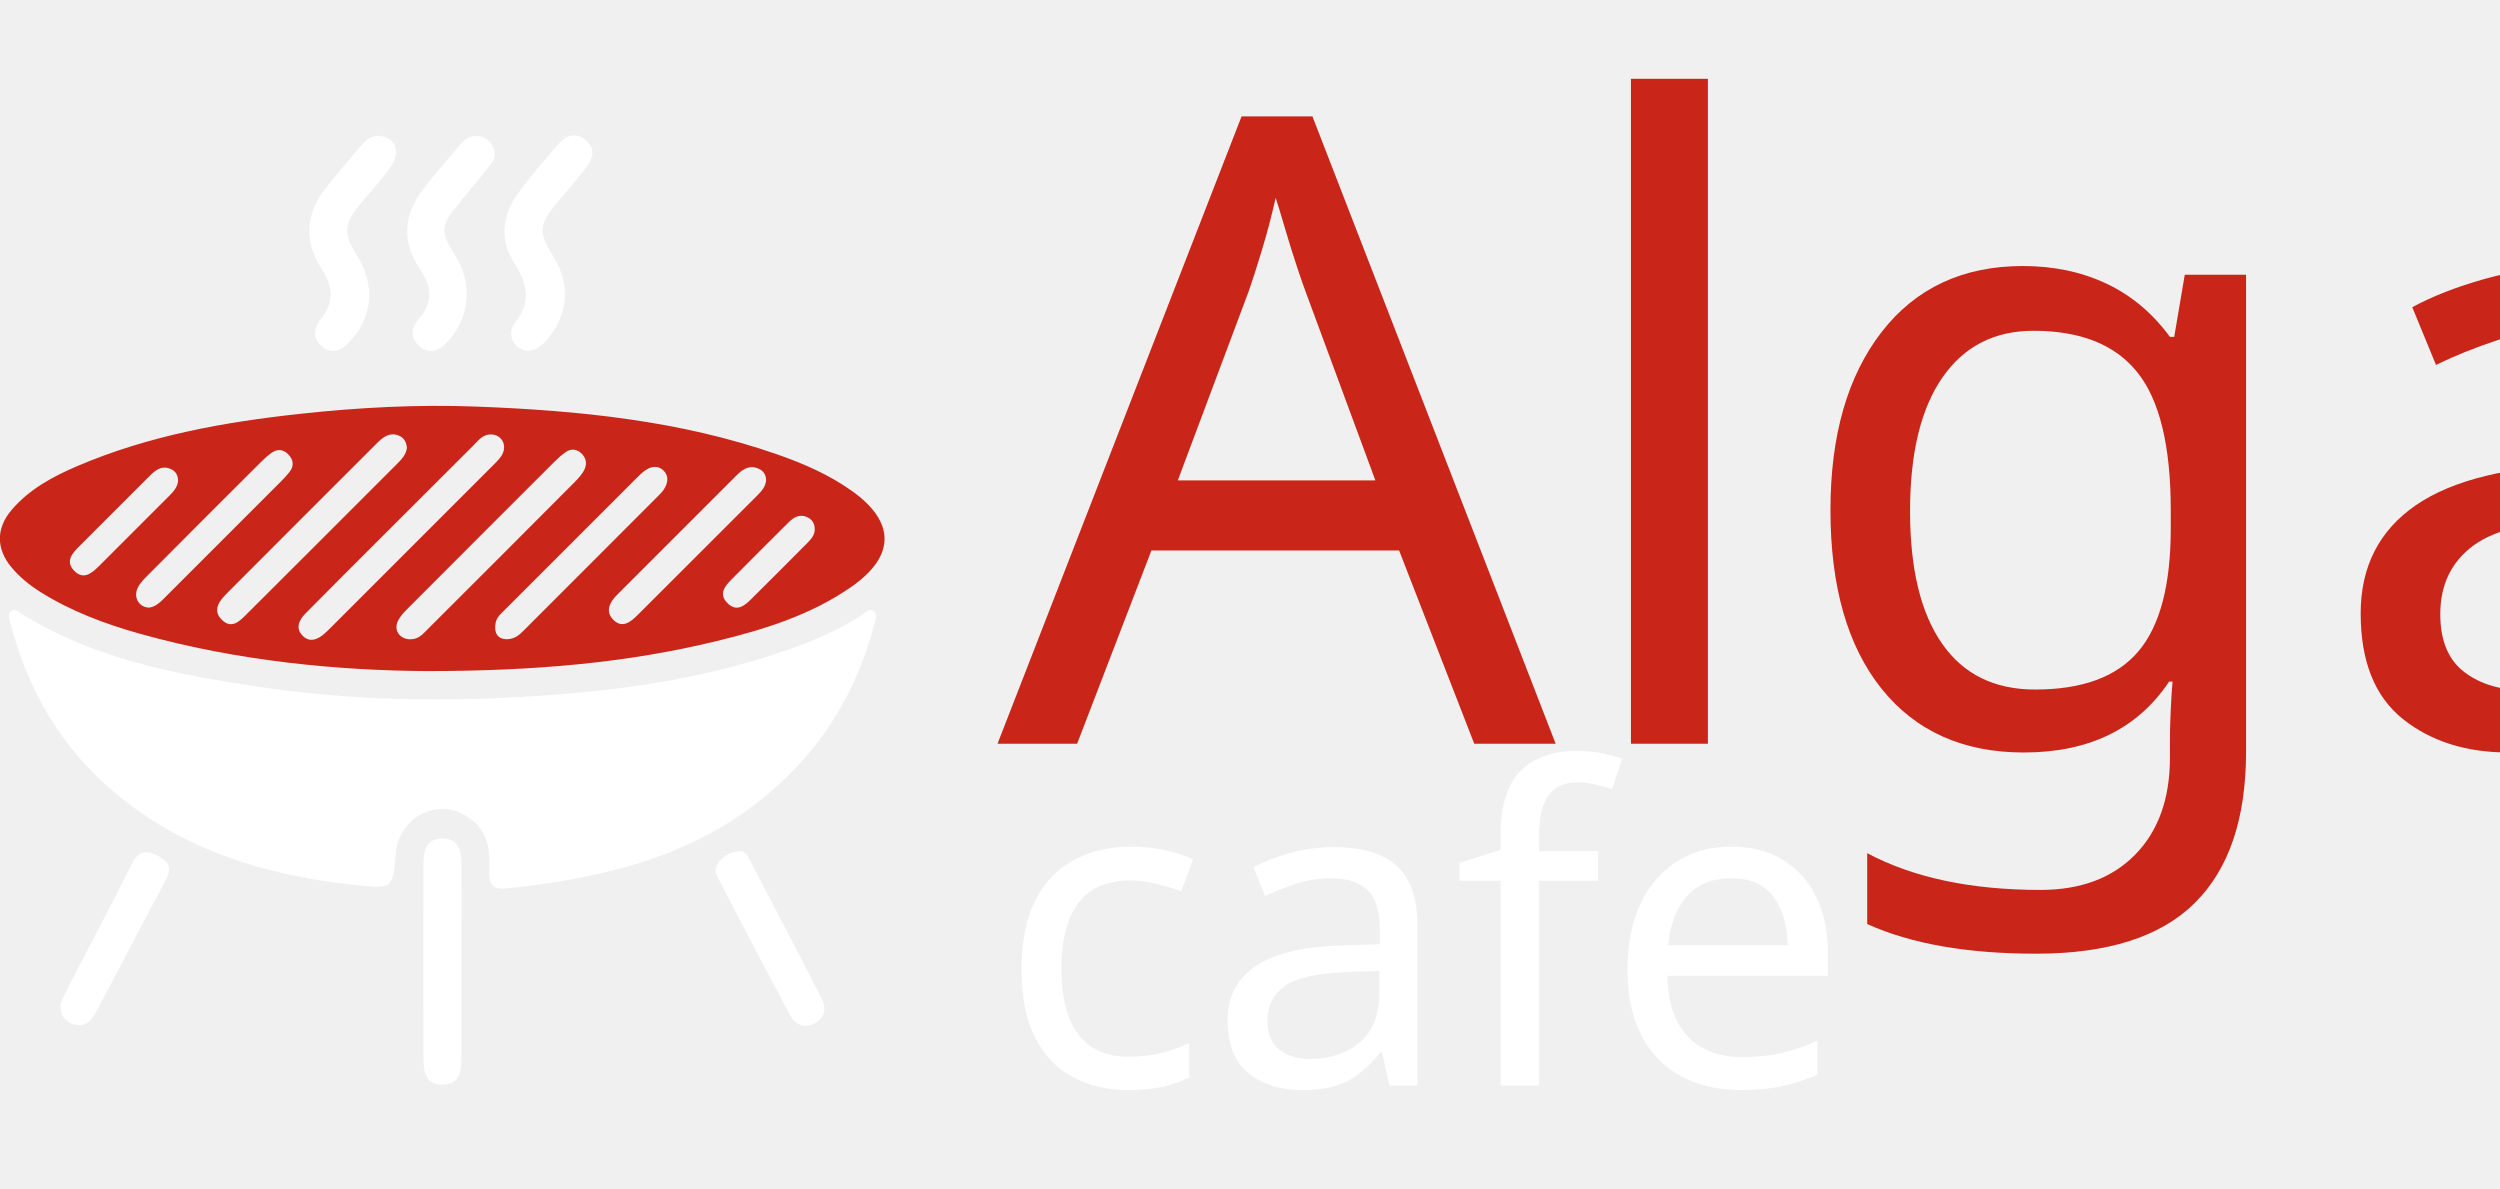
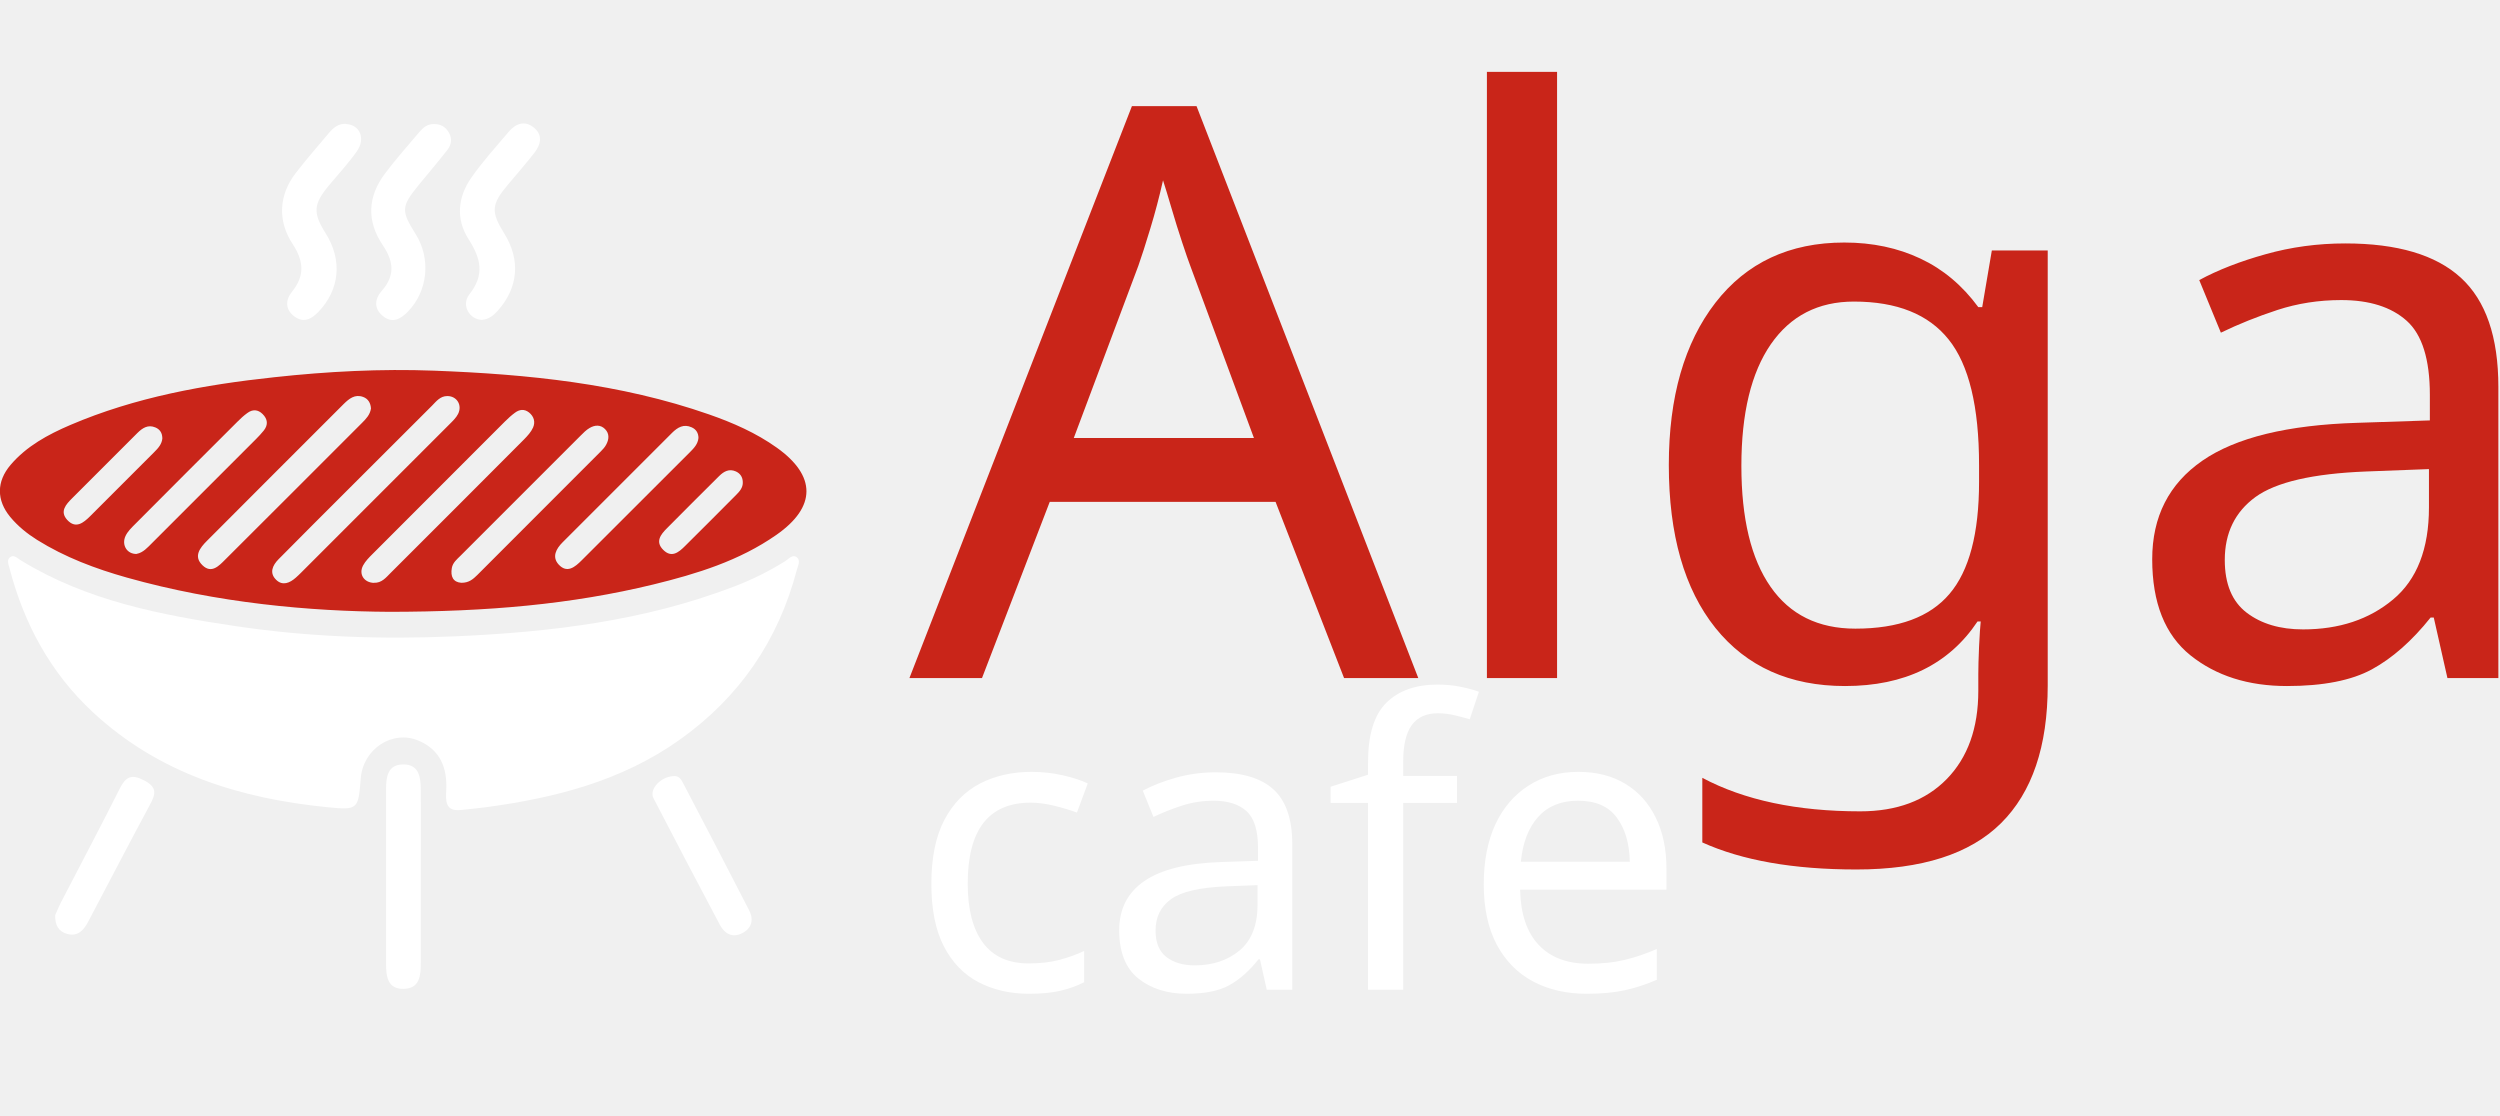
- <svg xmlns="http://www.w3.org/2000/svg" viewBox="0 0 237.04 112.69">
+ <svg xmlns="http://www.w3.org/2000/svg" viewbox="0 0 260 116" width="260" height="116">
  <defs>
    <style>.e,.f{fill:#fff;}.g{font-size:82.96px;}.g,.f{font-family:Queensila, Queensila;}.g,.h{fill:#c92519;}.f{font-size:41.48px;}</style>
  </defs>
  <g id="a" />
  <g id="b">
    <g id="c">
      <g id="d">
        <path class="h" d="M40.52,63.63c-8.29-.05-17.92-.91-27.32-3.56-3.27-.92-6.44-2.11-9.34-3.92-1.05-.66-2-1.43-2.79-2.38-1.44-1.74-1.45-3.68,.03-5.42,1.67-1.96,3.9-3.16,6.21-4.15,6.78-2.9,13.96-4.19,21.23-4.97,5.52-.6,11.06-.89,16.61-.68,9.71,.37,19.34,1.32,28.59,4.55,2.49,.87,4.89,1.92,7.05,3.46,4.11,2.93,4.12,6.16-.05,9.07-3.85,2.69-8.27,4.05-12.77,5.15-8.55,2.08-17.26,2.84-27.48,2.85Zm6-22.44c-.73,0-1.14,.54-1.58,.99-2.98,2.97-5.95,5.94-8.92,8.91-2.35,2.35-4.71,4.7-7.05,7.07-.63,.64-.99,1.43-.24,2.15,.66,.64,1.41,.32,2.03-.23,.18-.15,.34-.32,.51-.48,5.16-5.16,10.32-10.32,15.48-15.48,.33-.33,.69-.67,.89-1.07,.46-.92-.13-1.86-1.11-1.86Zm-7.64,19.42c.81,.04,1.26-.54,1.75-1.03,4.63-4.62,9.26-9.25,13.87-13.88,.36-.37,.74-.78,.94-1.24,.25-.57,.1-1.15-.43-1.57-.49-.38-.99-.31-1.45,.03-.37,.27-.72,.59-1.05,.92-4.59,4.58-9.17,9.17-13.75,13.76-.37,.37-.76,.76-1,1.21-.48,.91,.1,1.78,1.13,1.81Zm-.3-18.13c-.03-.54-.28-1.01-.82-1.2-.85-.31-1.45,.18-2.01,.73-4.74,4.74-9.49,9.48-14.22,14.23-.73,.73-1.44,1.62-.47,2.55,.94,.91,1.72,.05,2.37-.6,4.75-4.73,9.49-9.48,14.23-14.22,.41-.41,.82-.83,.92-1.48Zm9.39,18.13c.81,.01,1.24-.39,1.66-.8,4.29-4.29,8.58-8.58,12.87-12.88,.2-.2,.41-.43,.54-.68,.3-.55,.36-1.14-.11-1.62-.47-.48-1.07-.44-1.61-.12-.35,.2-.64,.5-.93,.79-4.17,4.16-8.34,8.33-12.5,12.5-.37,.37-.8,.71-.9,1.27-.16,.9,.15,1.48,.98,1.54Zm24.67-15.06c0-.52-.25-.91-.71-1.11-.82-.37-1.45,0-2.03,.57-3.79,3.8-7.59,7.6-11.39,11.39-.68,.68-1.13,1.52-.41,2.31,.88,.96,1.71,.25,2.39-.43,3.76-3.75,7.52-7.5,11.27-11.26,.41-.41,.82-.84,.88-1.47ZM14.22,57.6c.66-.12,1.13-.66,1.62-1.15,3.59-3.59,7.18-7.18,10.77-10.77,.29-.29,.57-.59,.82-.9,.48-.6,.41-1.2-.12-1.72-.48-.48-1.04-.51-1.58-.11-.38,.27-.72,.59-1.05,.92-3.55,3.54-7.1,7.09-10.64,10.65-.37,.37-.76,.75-.98,1.21-.45,.94,.15,1.92,1.17,1.88Zm2.66-12.06c-.01-.52-.26-.9-.73-1.09-.77-.32-1.34,.07-1.86,.58-2.27,2.26-4.53,4.52-6.79,6.79-.64,.64-1.31,1.37-.51,2.25,.89,.97,1.69,.3,2.38-.38,2.23-2.22,4.45-4.44,6.67-6.67,.41-.41,.81-.84,.85-1.48Zm60.37,4.6c-.01-.52-.26-.9-.72-1.11-.69-.31-1.24-.01-1.73,.47-1.82,1.81-3.64,3.62-5.44,5.44-.65,.65-1.24,1.4-.38,2.25,.86,.86,1.6,.26,2.25-.39,1.78-1.76,3.55-3.54,5.32-5.32,.37-.37,.73-.77,.7-1.35Z" />
        <path class="e" d="M47.94,84.24c-1.68,.18-1.58-1.01-1.53-2.07,.11-2.32-.62-4.17-2.85-5.13-2.73-1.18-5.8,.84-6.04,3.9-.26,3.23-.27,3.33-3.48,3.01-9.09-.91-17.53-3.51-24.39-9.89-4.4-4.09-7.15-9.18-8.66-14.96-.1-.39-.32-.86,.06-1.15,.4-.31,.76,.11,1.09,.31,6.89,4.24,14.63,5.71,22.45,6.87,7.53,1.12,15.13,1.38,22.72,1.05,9.89-.43,19.67-1.59,29.01-5.17,1.86-.71,3.64-1.59,5.33-2.64,.37-.23,.76-.76,1.22-.41,.42,.33,.12,.87,0,1.31-1.93,7.35-5.98,13.25-12.18,17.66-6.03,4.29-12.95,6.05-20.14,7.02-.87,.12-1.74,.19-2.61,.29Z" />
        <path class="e" d="M43.76,91.21c0,2.98,.01,5.95,0,8.93,0,1.26-.07,2.66-1.76,2.7-1.7,.05-1.85-1.32-1.85-2.6-.01-6.07,0-12.14,0-18.21,0-1.24,.19-2.51,1.75-2.53,1.69-.03,1.85,1.33,1.86,2.61,.03,3.04,0,6.07,0,9.11Z" />
        <path class="e" d="M50.17,33.27c-1.33,0-2.24-1.53-1.36-2.65,1.61-2.03,1.21-3.73-.07-5.73-1.36-2.1-1.13-4.41,.29-6.43,1.17-1.67,2.55-3.19,3.87-4.75,.72-.85,1.66-1.22,2.61-.45,.97,.78,.74,1.78,.06,2.64-.9,1.15-1.86,2.25-2.8,3.37-1.67,1.99-1.72,2.78-.34,4.99,1.73,2.76,1.48,5.67-.67,8.06-.45,.49-.92,.89-1.62,.94Z" />
        <path class="e" d="M35.97,12.9c1.44,.05,2.09,1.5,1.14,2.84-.87,1.23-1.91,2.36-2.88,3.52-1.64,1.96-1.71,2.87-.37,4.99,1.77,2.81,1.48,5.86-.75,8.19-.72,.75-1.53,1.17-2.47,.49-1-.73-.97-1.73-.26-2.61,1.36-1.67,1.19-3.21,.05-4.95-1.59-2.42-1.42-5.1,.31-7.35,1.1-1.43,2.3-2.8,3.46-4.18,.46-.55,.99-1,1.78-.96Z" />
        <path class="e" d="M45.11,12.9c.7-.01,1.23,.28,1.58,.9,.36,.64,.25,1.27-.17,1.8-.97,1.24-1.99,2.44-2.99,3.66-1.81,2.23-1.83,2.65-.3,5.09,1.61,2.57,1.27,5.93-.82,8.07-.76,.78-1.62,1.25-2.6,.44-.95-.79-.85-1.77-.1-2.62,1.39-1.58,1.24-3.05,.1-4.74-1.7-2.52-1.58-5.06,.25-7.48,1.12-1.49,2.37-2.88,3.57-4.31,.39-.46,.84-.81,1.48-.81Z" />
        <path class="e" d="M70.02,80.72c.59-.09,.83,.36,1.04,.76,2.3,4.39,4.59,8.78,6.85,13.19,.5,.97,.28,1.87-.72,2.38-1.03,.53-1.84,.05-2.33-.88-2.32-4.38-4.63-8.76-6.9-13.16-.47-.92,.75-2.23,2.06-2.29Z" />
        <path class="e" d="M5.75,95.15c.17-.37,.36-.86,.6-1.32,2.03-3.93,4.11-7.84,6.09-11.79,.62-1.24,1.21-1.58,2.55-.88,1.33,.69,1.23,1.38,.63,2.48-2.18,4.05-4.29,8.13-6.44,12.2-.46,.88-1.07,1.59-2.19,1.29-.9-.24-1.29-.93-1.25-1.99Z" />
      </g>
      <text class="g" transform="translate(94.58 70.52)">
        <tspan x="0" y="0">Alga</tspan>
      </text>
      <text class="f" transform="translate(94.58 102.93)">
        <tspan x="0" y="0">cafe</tspan>
      </text>
    </g>
  </g>
</svg>
